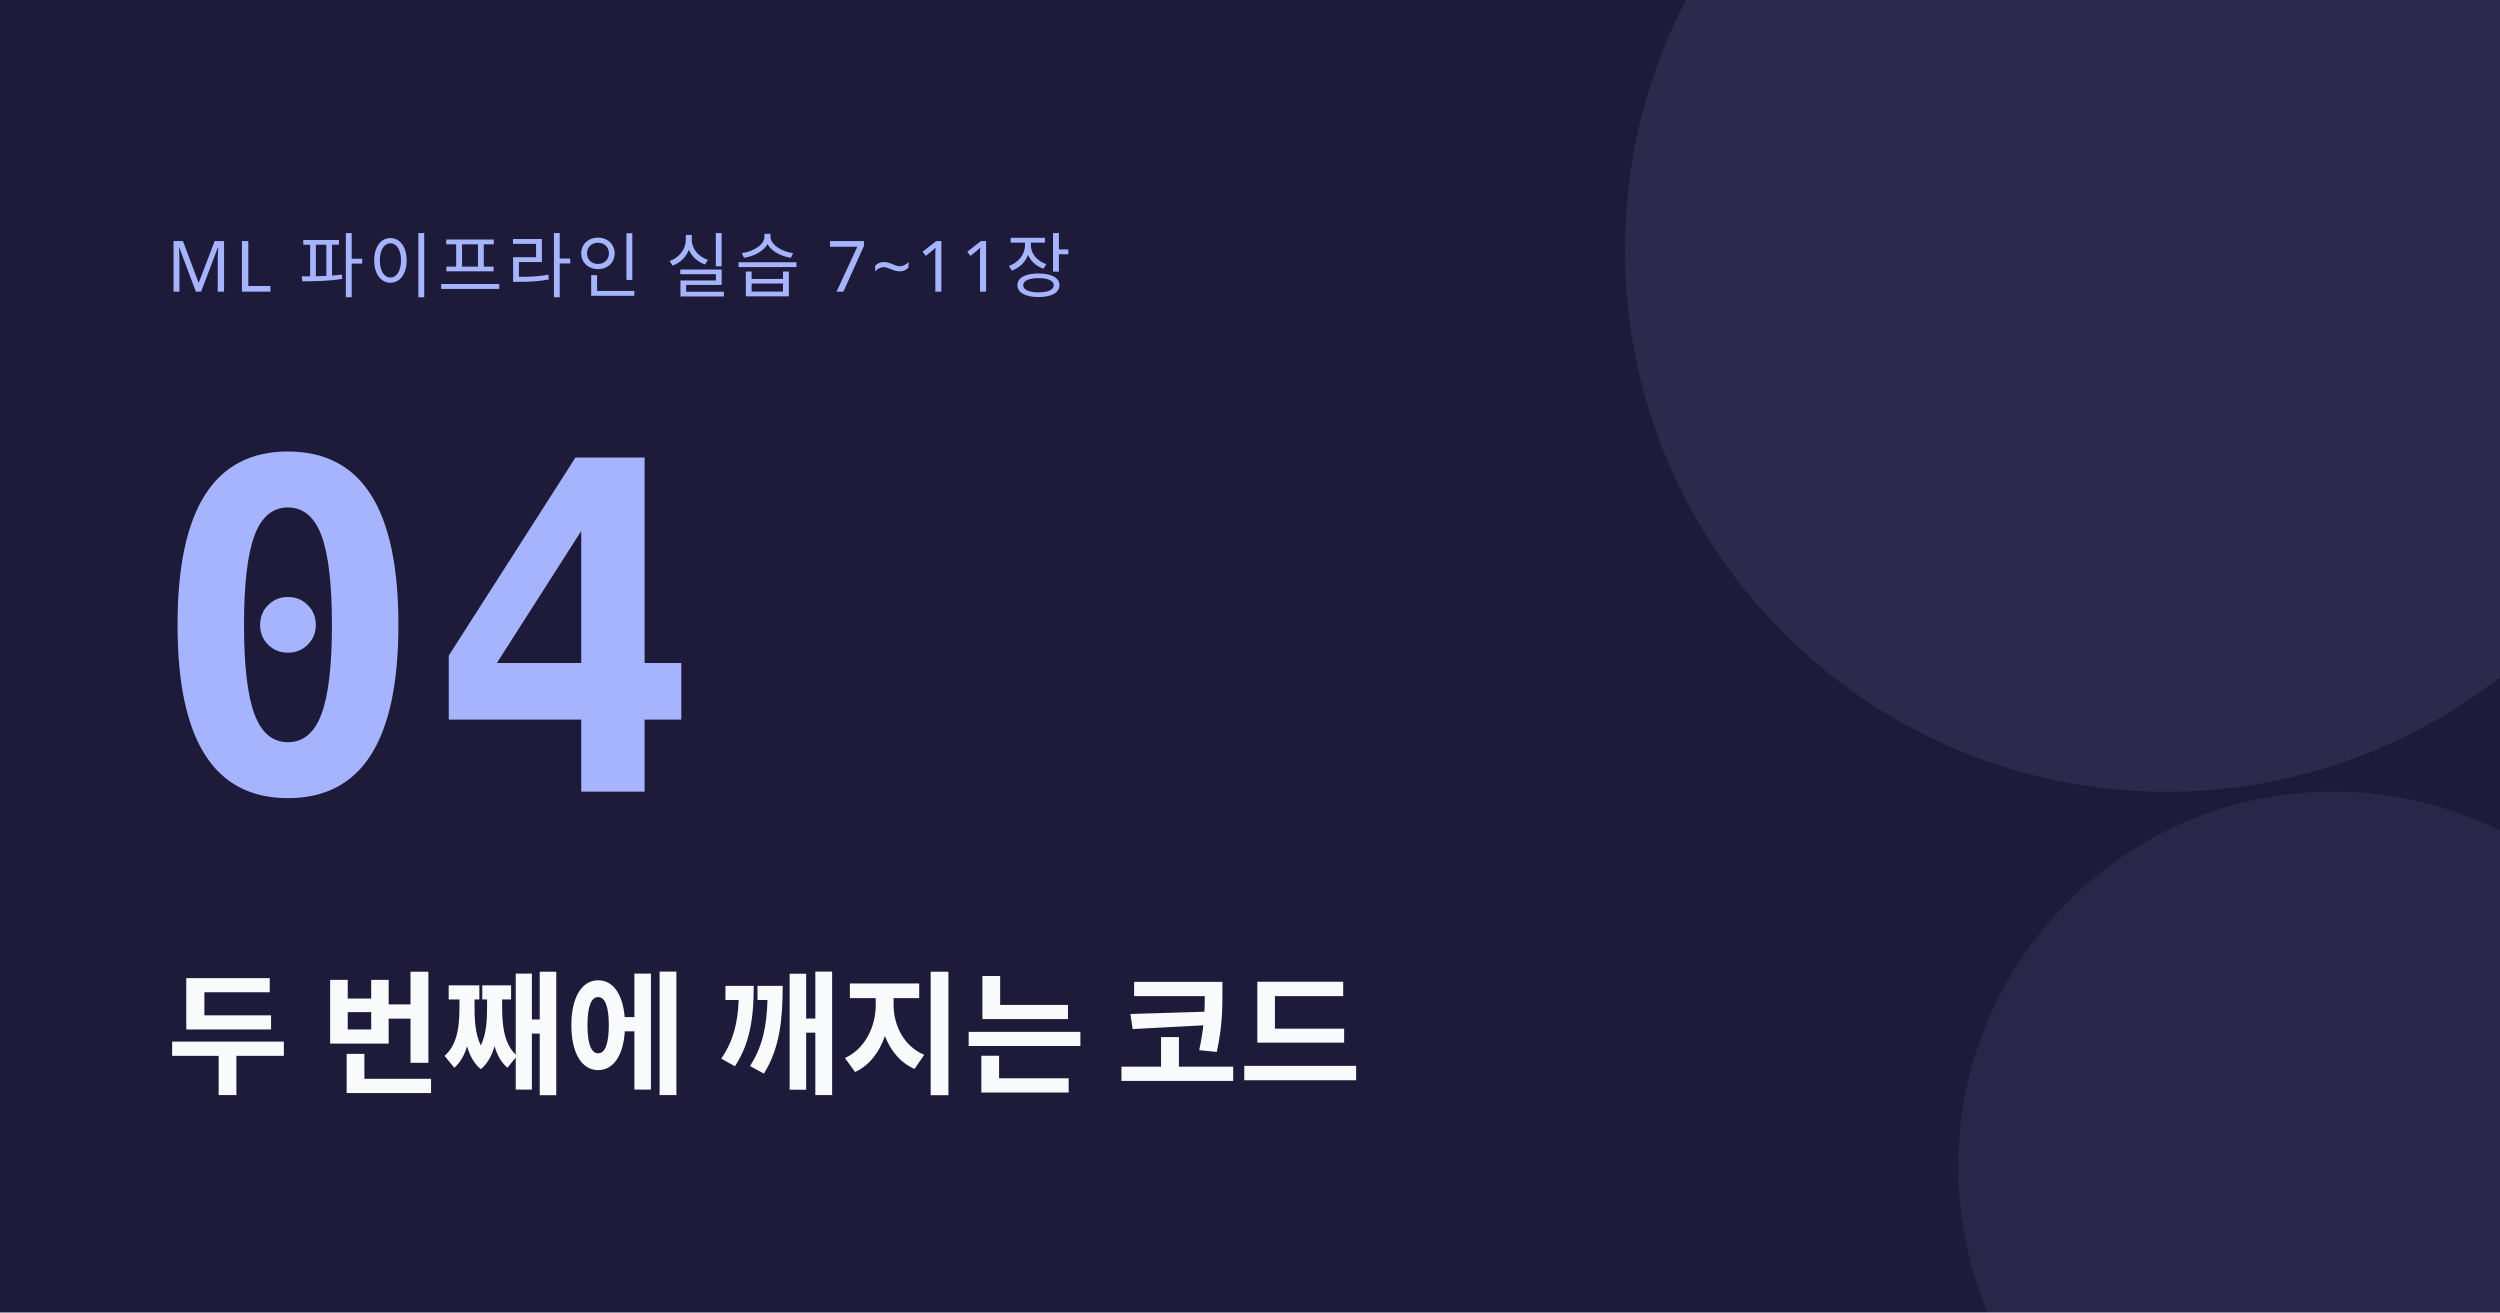
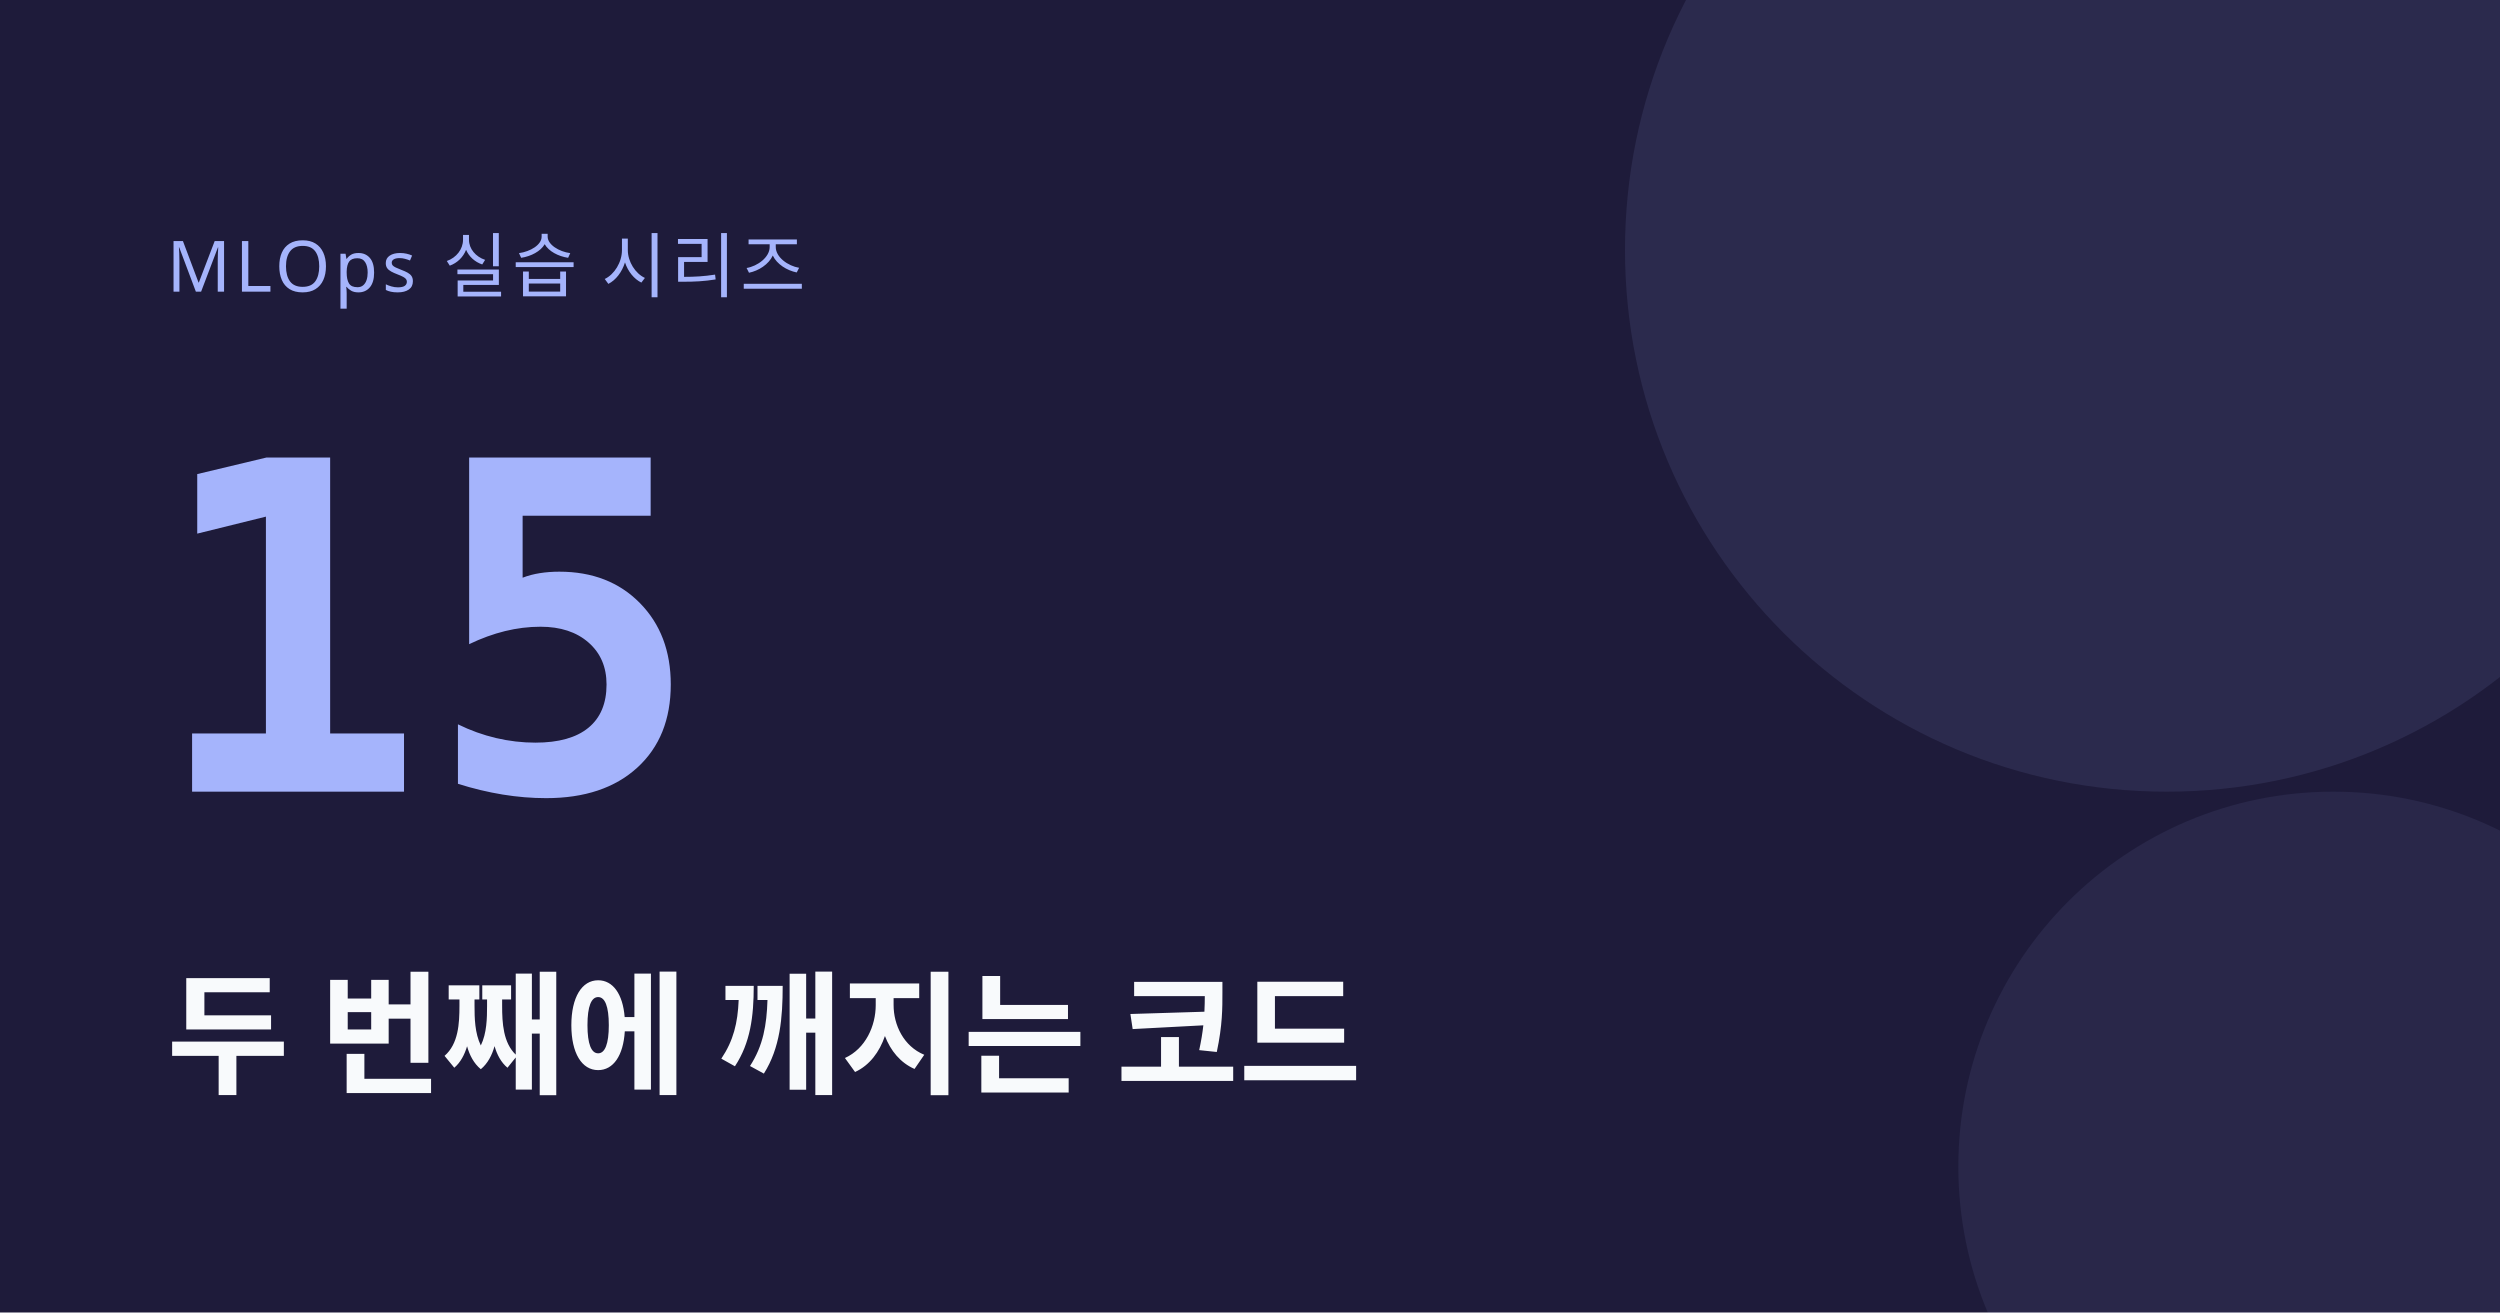
<svg xmlns="http://www.w3.org/2000/svg" width="1200" height="630" viewBox="0 0 1200 630">
  <rect width="1200" height="630" fill="#1e1b3a" />
  <circle cx="1040" cy="120" r="260" fill="#a5b4fc" opacity=".10" />
  <circle cx="1120" cy="560" r="180" fill="#a5b4fc" opacity=".08" />
-   <text x="80" y="140" font-family="'Noto Sans KR','Apple SD Gothic Neo','Malgun Gothic',sans-serif" font-size="34" fill="#a5b4fc" letter-spacing="2">ML 파이프라인 실습 7~11장</text>
-   <text x="72" y="380" font-family="'Fira Code',Consolas,monospace" font-weight="700" font-size="220" fill="#a5b4fc">04</text>
+   <text x="80" y="140" font-family="'Noto Sans KR','Apple SD Gothic Neo','Malgun Gothic',sans-serif" font-size="34" fill="#a5b4fc" letter-spacing="2">MLOps 실습 시리즈</text>
+   <text x="72" y="380" font-family="'Fira Code',Consolas,monospace" font-weight="700" font-size="220" fill="#a5b4fc">15</text>
  <text x="80" y="520" font-family="'Noto Sans KR','Apple SD Gothic Neo','Malgun Gothic',sans-serif" font-weight="700" font-size="64" fill="#f8fafc">두 번째에 깨지는 코드</text>
</svg>
